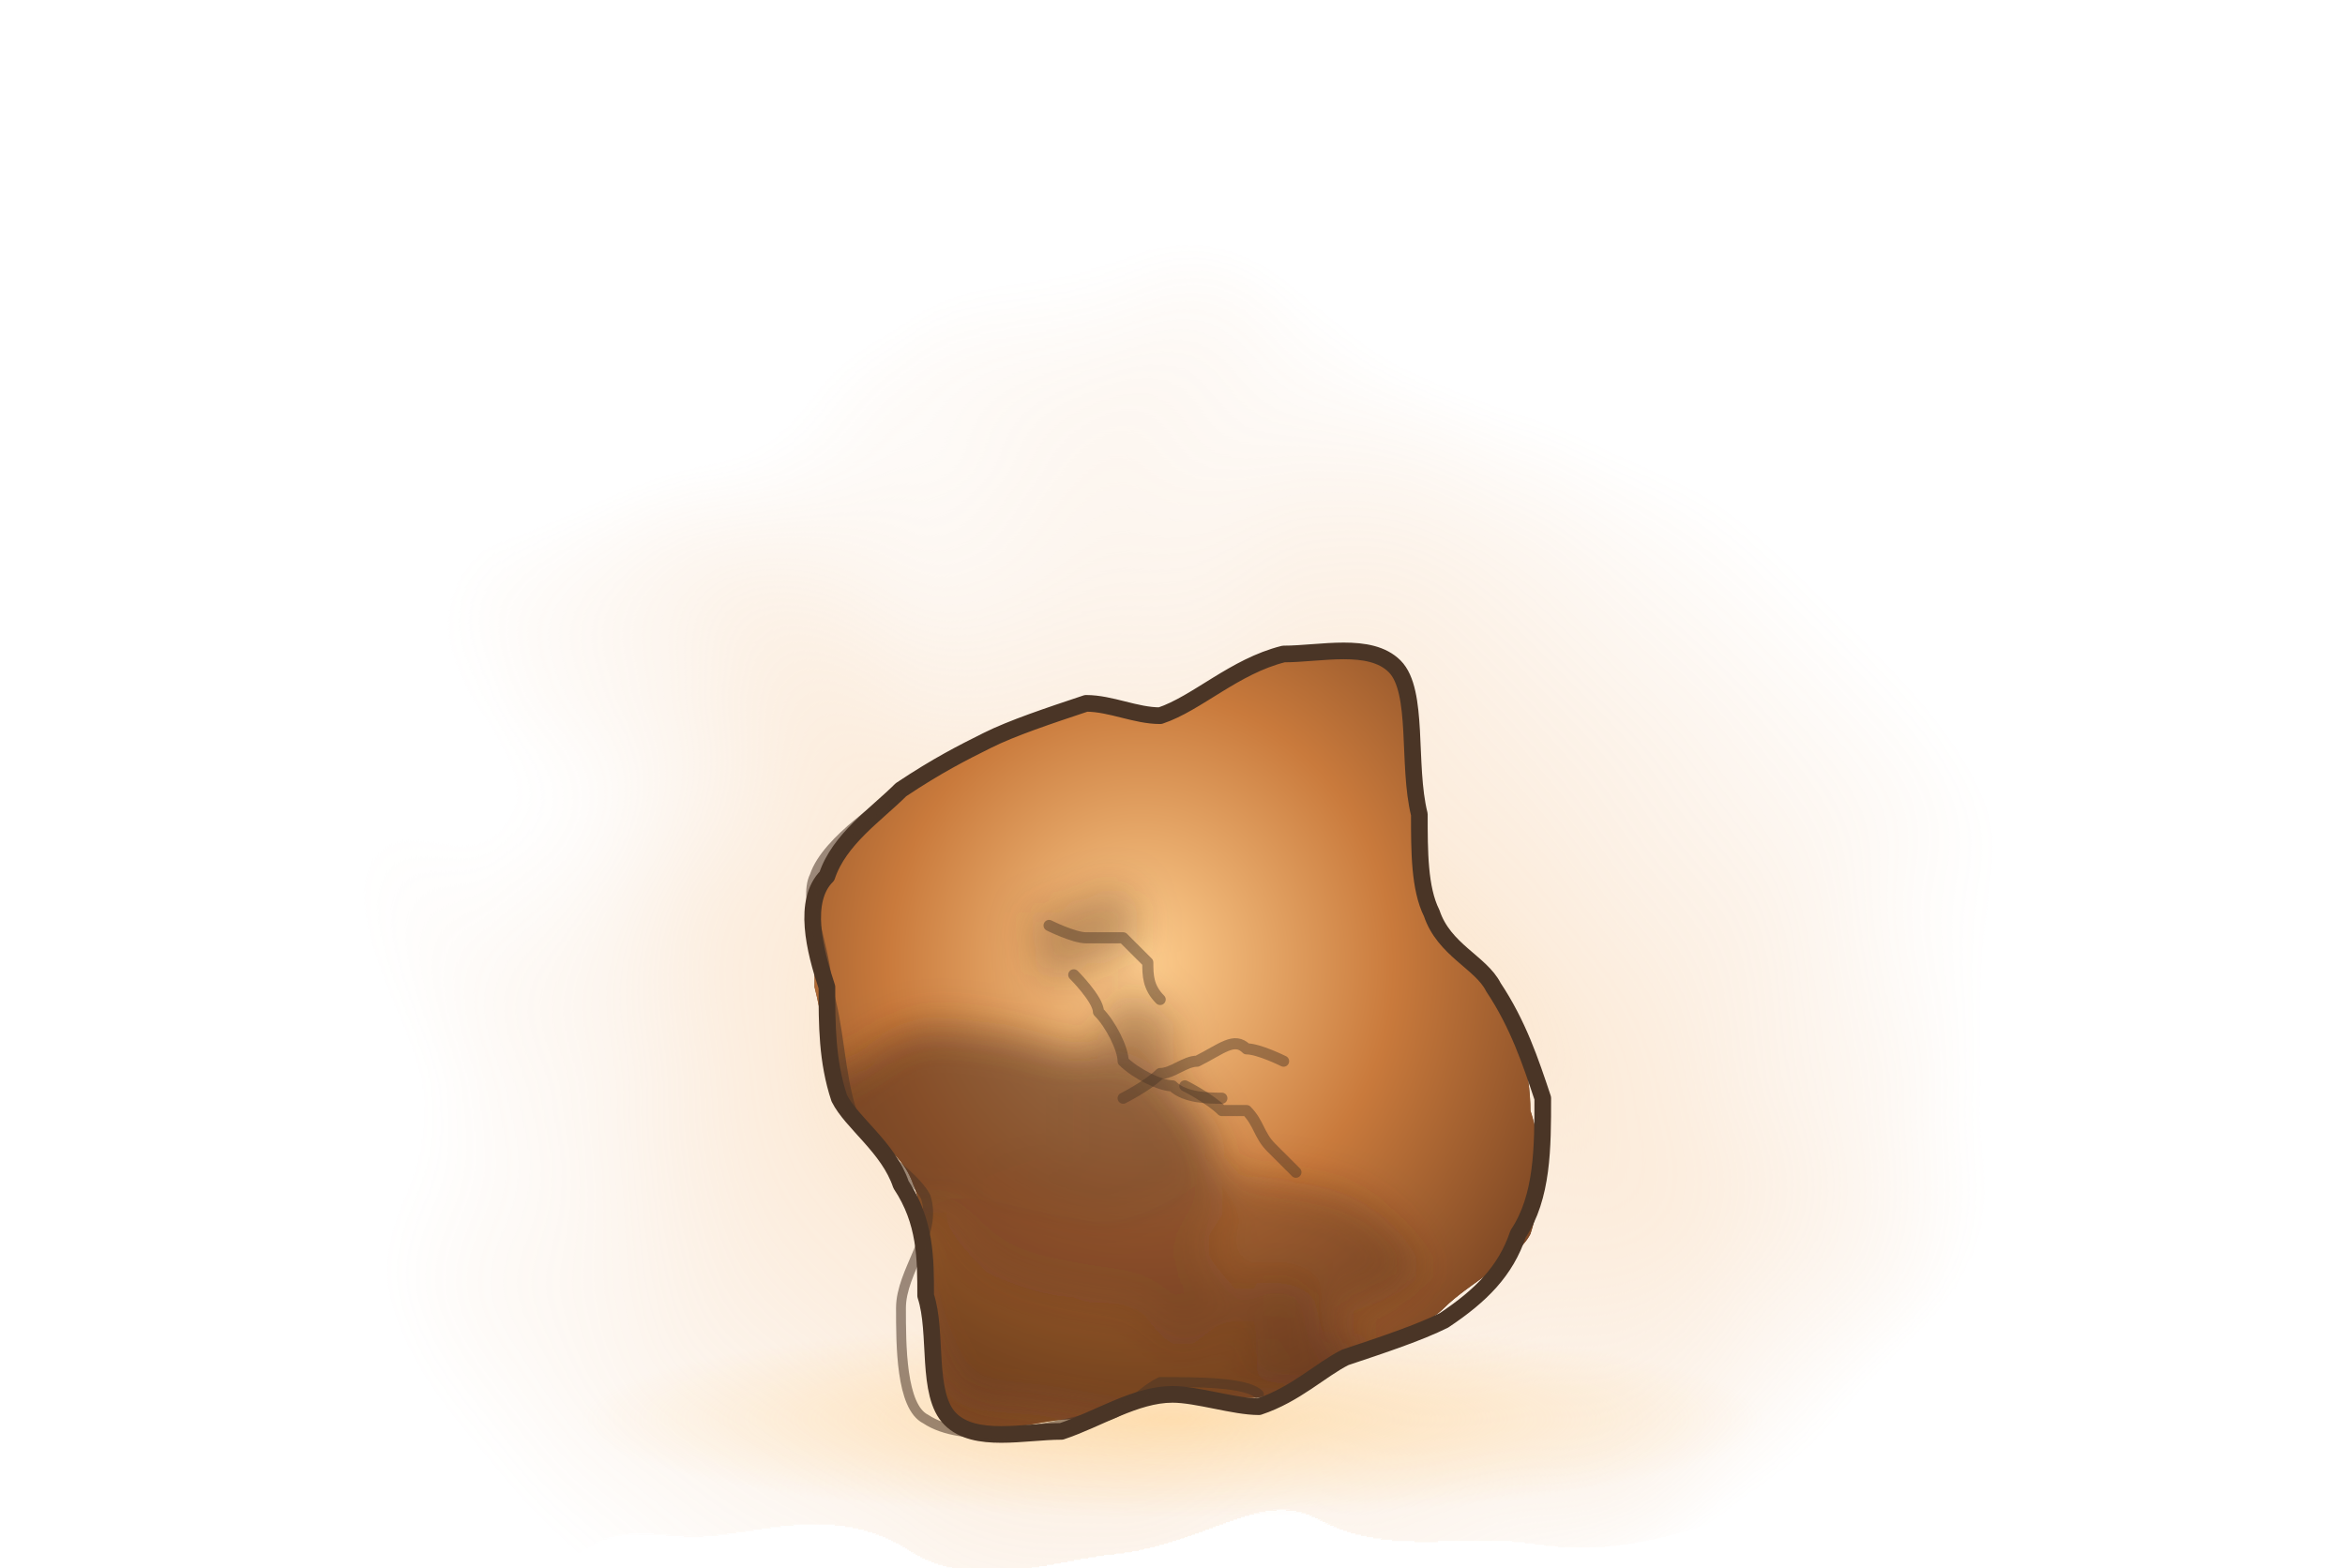
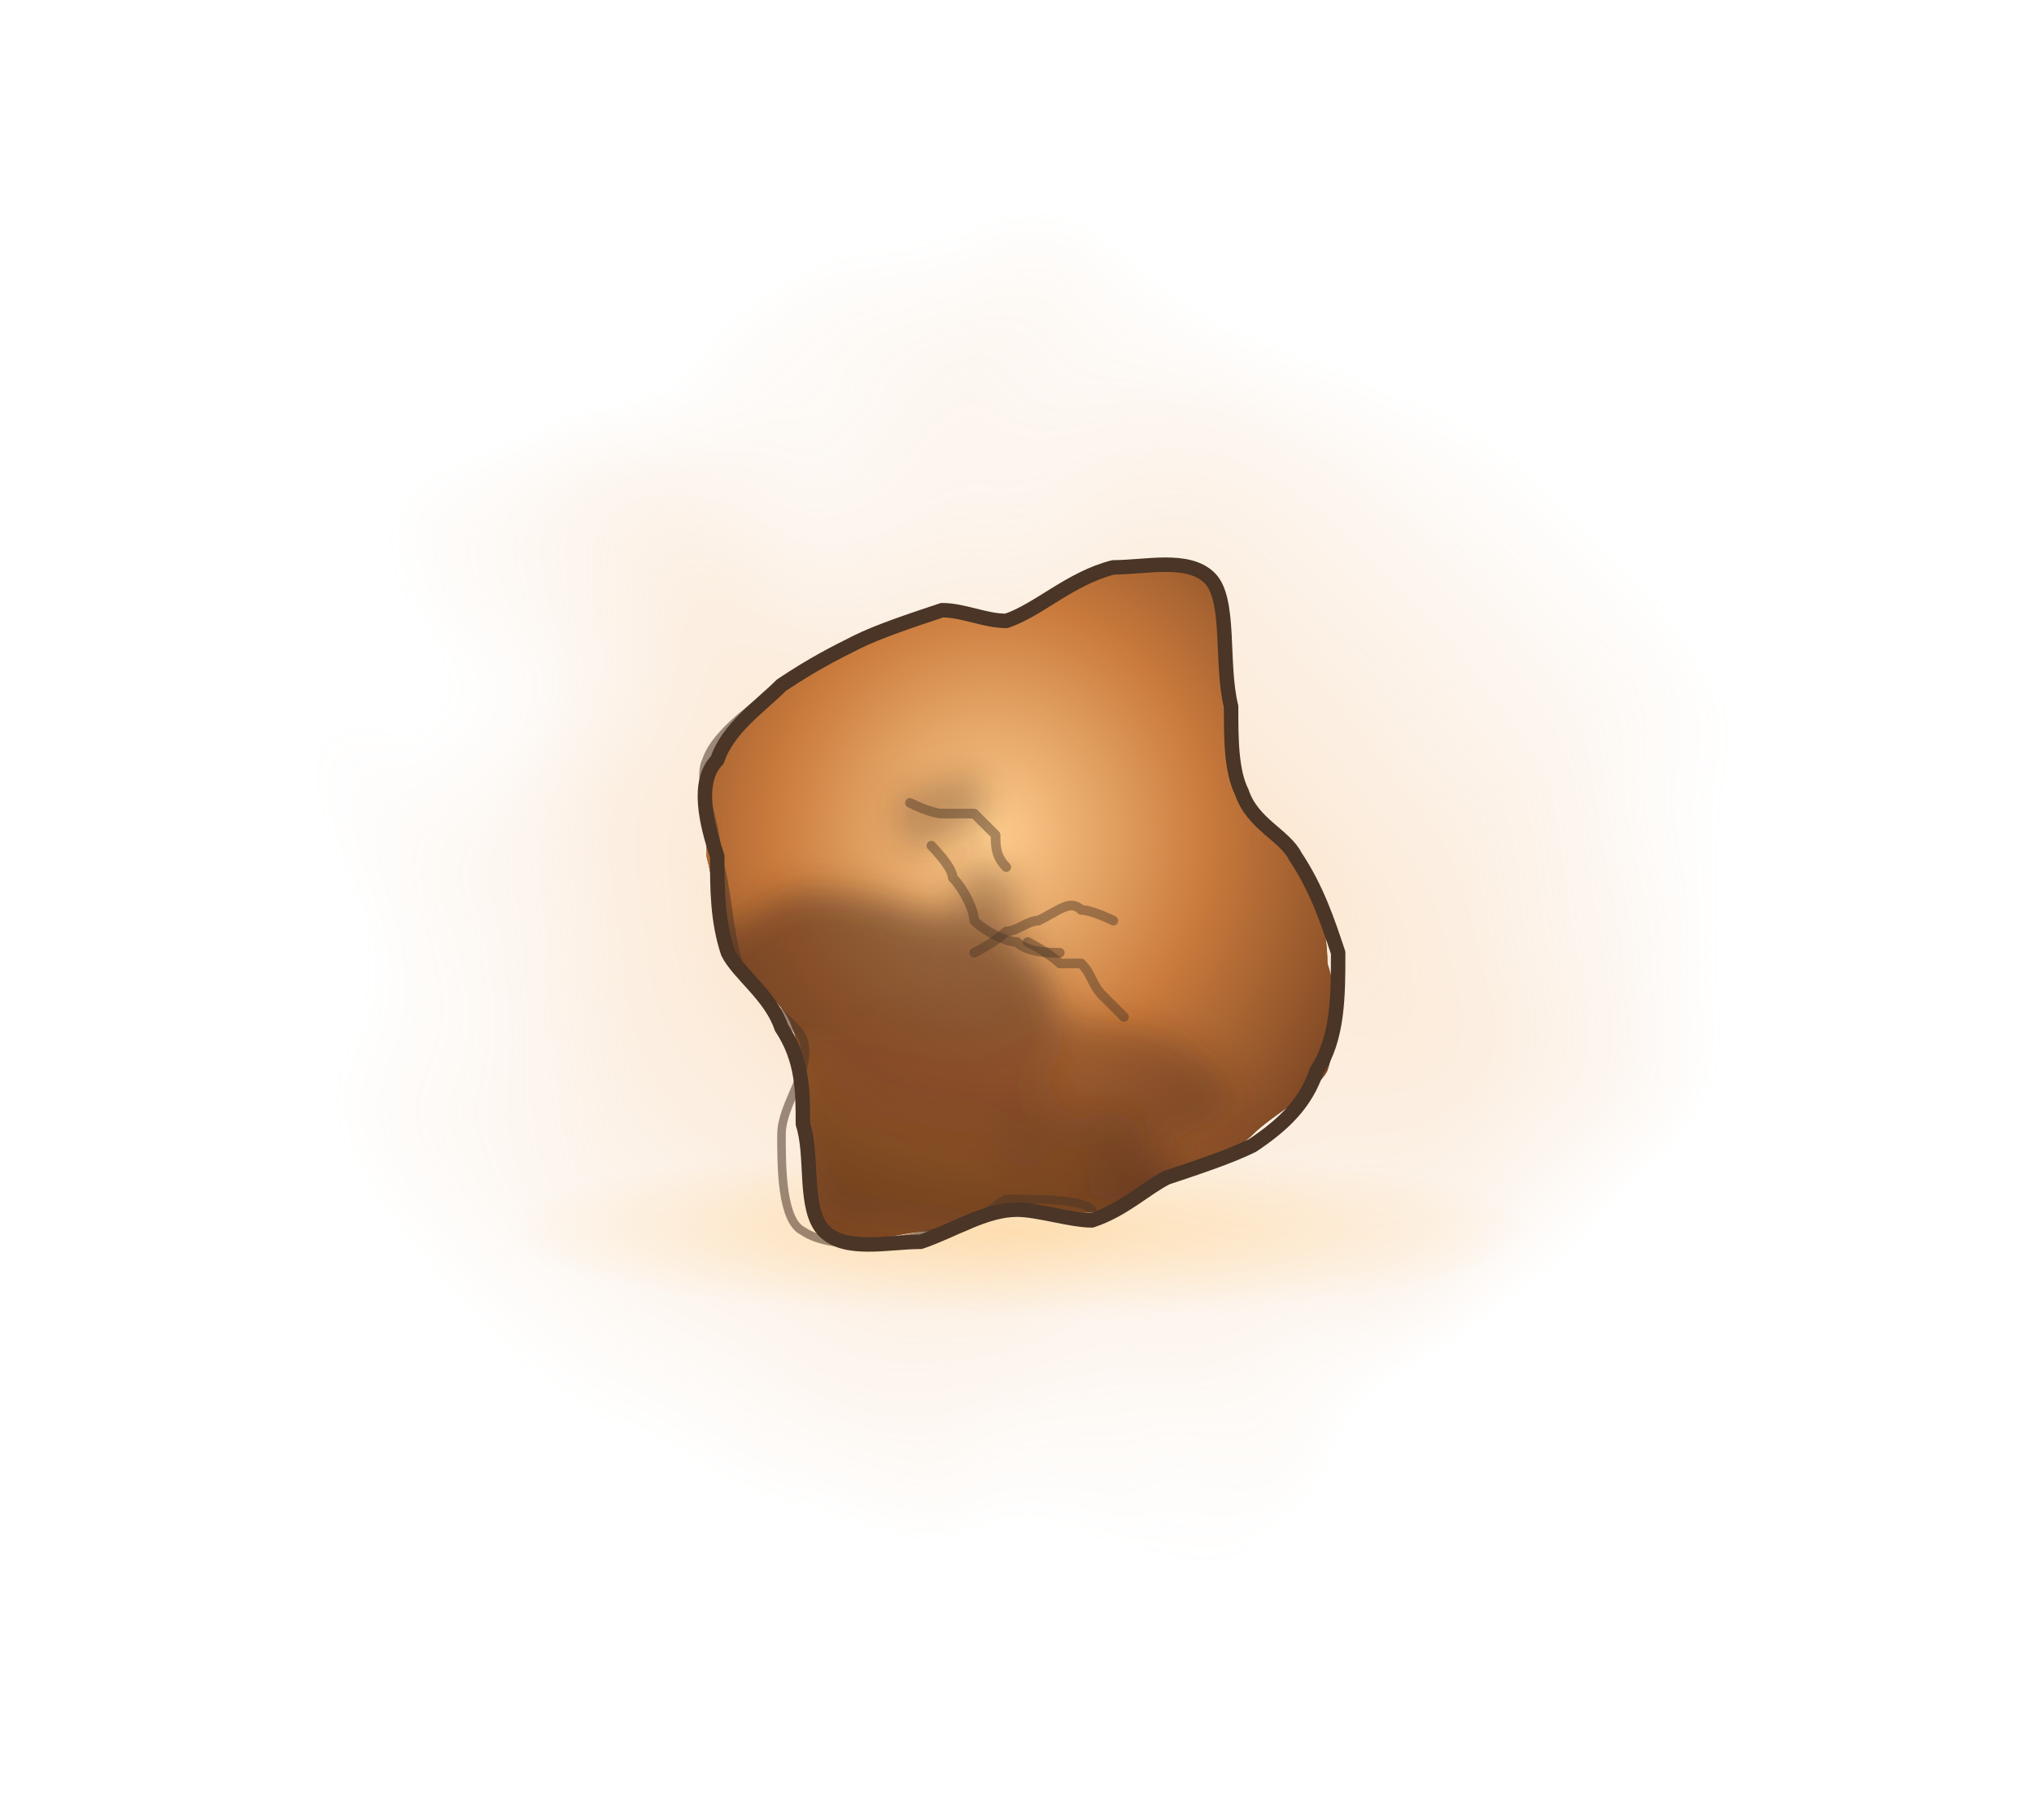
- <svg xmlns="http://www.w3.org/2000/svg" viewBox="143 561 190 127" width="190" height="127" fill="none" stroke-linecap="round" stroke-linejoin="round">
-   <style>.ln{stroke:#4a3526;stroke-width:1.35}.ln2{stroke-width:.8;opacity:.55}.wisp{stroke-width:.9;opacity:.45}.sup,.floor{stroke:#c9a582}.floor{opacity:.25}.bg{fill:#3d2d26}.blotch{fill:#1f1612}.fibre{fill:none;stroke:#1f1612;stroke-linecap:round}.mottle{fill:#4a2614;opacity:.55}</style>
+ <svg xmlns="http://www.w3.org/2000/svg" viewBox="143 561 190 170" width="190" height="170" fill="none" stroke-linecap="round" stroke-linejoin="round">
+   <style>.ln{stroke:#4a3526;stroke-width:1.35}.ln2{stroke-width:.8;opacity:.55}.wisp{stroke-width:.9;opacity:.45}.sup,.floor{stroke:#c9a582}.sup.pale{stroke:#cdc0b0}.floor{opacity:.25}.bg{fill:#3d2d26}.blotch{fill:#1f1612}.fibre{fill:none;stroke:#1f1612;stroke-linecap:round}.mottle{fill:#4a2614;opacity:.55}</style>
  <defs>
    <radialGradient id="halo">
      <stop offset="0" stop-color="#ffcf87" stop-opacity=".55" />
      <stop offset=".45" stop-color="#f0a250" stop-opacity=".2" />
      <stop offset="1" stop-color="#e08a3c" stop-opacity="0" />
    </radialGradient>
    <radialGradient id="inner" cx=".45" cy=".4" r=".7">
      <stop offset="0" stop-color="#fff4da" />
      <stop offset=".5" stop-color="#ffcf88" />
      <stop offset="1" stop-color="#d98a45" />
    </radialGradient>
    <radialGradient id="pale" cx=".45" cy=".4" r=".7">
      <stop offset="0" stop-color="#ffffff" />
      <stop offset=".6" stop-color="#fff8ec" />
      <stop offset="1" stop-color="#ecd3b4" />
    </radialGradient>
    <radialGradient id="brown" cx=".45" cy=".4" r=".7">
      <stop offset="0" stop-color="#ffcf8f" />
      <stop offset=".5" stop-color="#c97a3c" />
      <stop offset="1" stop-color="#6e3d1f" />
    </radialGradient>
    <filter id="felt" x="-10%" y="-10%" width="120%" height="120%">
      <feGaussianBlur stdDeviation="1.6" />
    </filter>
    <radialGradient id="haloWhite">
      <stop offset="0" stop-color="#fffaf0" stop-opacity=".6" />
      <stop offset=".45" stop-color="#fbe9cc" stop-opacity=".22" />
      <stop offset="1" stop-color="#f2d9b4" stop-opacity="0" />
    </radialGradient>
    <radialGradient id="pool">
      <stop offset="0" stop-color="#ffcf87" stop-opacity=".55" />
      <stop offset="1" stop-color="#ffcf87" stop-opacity="0" />
    </radialGradient>
    <filter id="rough" x="-20%" y="-20%" width="140%" height="140%">
      <feTurbulence type="fractalNoise" baseFrequency=".03" numOctaves="2" seed="3" />
      <feDisplacementMap in="SourceGraphic" scale="26" />
    </filter>
  </defs>
  <clipPath id="c9">
    <path d="M238 619 C241 618 243 615 246 614 C249 614 254 613 256 615 C258 617 258 623 258 627 C259 630 258 633 259 635 C260 638 263 639 265 642 C266 644 267 648 267 651 C268 654 268 658 267 661 C266 663 262 665 260 667 C258 669 255 669 252 671 C250 672 248 674 246 674 C243 675 241 673 238 674 C235 674 233 676 230 676 C227 676 222 678 220 676 C218 674 218 669 218 666 C217 662 218 659 217 657 C216 654 213 653 211 650 C210 648 210 645 209 641 C209 638 209 635 210 632 C211 629 214 627 216 625 C218 623 221 622 223 621 C226 620 228 618 231 618 C233 618 235 620 238 619Z" />
  </clipPath>
  <path class="bg" d="M238 619 C241 618 243 615 246 614 C249 614 254 613 256 615 C258 617 258 623 258 627 C259 630 258 633 259 635 C260 638 263 639 265 642 C266 644 267 648 267 651 C268 654 268 658 267 661 C266 663 262 665 260 667 C258 669 255 669 252 671 C250 672 248 674 246 674 C243 675 241 673 238 674 C235 674 233 676 230 676 C227 676 222 678 220 676 C218 674 218 669 218 666 C217 662 218 659 217 657 C216 654 213 653 211 650 C210 648 210 645 209 641 C209 638 209 635 210 632 C211 629 214 627 216 625 C218 623 221 622 223 621 C226 620 228 618 231 618 C233 618 235 620 238 619Z" />
  <g class="warm">
    <ellipse cx="238" cy="646" rx="67" ry="59" fill="url(#halo)" filter="url(#rough)" />
    <ellipse cx="238" cy="676" rx="48" ry="8" fill="url(#pool)" />
    <path d="M238 619 C241 618 243 615 246 614 C249 614 254 613 256 615 C258 617 258 623 258 627 C259 630 258 633 259 635 C260 638 263 639 265 642 C266 644 267 648 267 651 C268 654 268 658 267 661 C266 663 262 665 260 667 C258 669 255 669 252 671 C250 672 248 674 246 674 C243 675 241 673 238 674 C235 674 233 676 230 676 C227 676 222 678 220 676 C218 674 218 669 218 666 C217 662 218 659 217 657 C216 654 213 653 211 650 C210 648 210 645 209 641 C209 638 209 635 210 632 C211 629 214 627 216 625 C218 623 221 622 223 621 C226 620 228 618 231 618 C233 618 235 620 238 619Z" fill="url(#brown)" />
    <g clip-path="url(#c9)" class="mottle" filter="url(#felt)">
      <path opacity="0.64" d="M239 653 C240 653 241 655 243 656 C244 657 246 656 248 657 C250 657 253 658 254 659 C256 660 258 663 258 664 C257 666 253 667 250 668 C248 668 245 667 243 668 C241 668 240 670 239 670 C237 670 236 667 235 667 C233 666 232 667 230 666 C228 666 225 665 223 664 C222 663 219 660 220 659 C221 657 224 656 227 655 C229 655 233 656 235 656 C237 655 237 653 239 653Z" />
      <path opacity="0.71" d="M229 646 C232 646 235 646 237 648 C239 649 240 652 241 654 C242 656 242 657 242 659 C242 660 240 661 241 663 C242 665 248 670 248 673 C248 675 242 677 239 677 C236 678 232 676 229 676 C226 675 222 676 220 674 C219 673 218 670 217 668 C217 666 216 665 216 663 C216 662 218 661 217 659 C216 657 210 652 210 650 C210 647 215 645 218 644 C222 644 226 645 229 646Z" />
      <path opacity="0.84" d="M216 645 C218 644 221 645 224 645 C226 645 228 646 231 647 C233 648 237 649 239 650 C241 652 242 654 241 656 C240 657 237 659 233 660 C230 660 224 658 221 658 C218 658 218 660 216 661 C214 661 211 661 209 660 C206 660 204 660 201 659 C199 658 195 657 193 656 C191 654 190 652 191 650 C192 648 196 646 199 646 C203 646 209 648 212 648 C215 648 214 645 216 645Z" />
      <path opacity="0.56" d="M231 634 C231 634 233 633 233 633 C234 633 235 634 235 635 C235 636 235 637 235 638 C234 638 233 639 232 639 C232 639 231 639 231 639 C230 640 229 641 228 640 C227 640 227 639 227 638 C227 637 226 636 227 635 C227 635 229 635 229 635 C230 634 230 634 231 634Z" />
      <path opacity="0.62" d="M234 642 C235 641 237 643 238 644 C238 645 238 647 238 648 C238 649 238 649 238 650 C238 651 237 652 237 653 C236 654 235 656 234 656 C233 657 231 655 230 654 C230 653 230 651 230 650 C230 649 230 648 230 648 C230 647 231 647 232 646 C232 645 233 642 234 642Z" />
      <path opacity="0.83" d="M249 666 C250 667 250 668 251 669 C251 669 253 669 253 670 C254 670 253 671 253 672 C253 673 254 676 253 676 C252 677 250 676 249 676 C248 675 248 674 247 673 C247 673 245 673 245 672 C244 672 245 671 245 670 C245 669 244 666 245 665 C246 665 248 665 249 666Z" />
    </g>
  </g>
  <path class="ln" d="M237 619 C240 618 243 615 247 614 C250 614 254 613 256 615 C258 617 257 623 258 627 C258 630 258 633 259 635 C260 638 263 639 264 641 C266 644 267 647 268 650 C268 654 268 658 266 661 C265 664 263 666 260 668 C258 669 255 670 252 671 C250 672 248 674 245 675 C243 675 240 674 238 674 C235 674 232 676 229 677 C226 677 222 678 220 676 C218 674 219 669 218 666 C218 663 218 660 216 657 C215 654 212 652 211 650 C210 647 210 644 210 641 C209 638 208 634 210 632 C211 629 214 627 216 625 C219 623 221 622 223 621 C225 620 228 619 231 618 C233 618 235 619 237 619Z" />
  <path class="ln ln2" d="M245 674 C244 673 240 673 237 673 C235 674 234 676 231 676 C227 677 221 678 218 676 C216 675 216 670 216 667 C216 664 219 661 218 658 C217 656 213 654 212 651 C211 648 211 644 210 641 C210 638 208 634 209 632 C210 629 215 626 216 625" />
  <path class="ln wisp" d="M239 649 C239 649 241 650 242 651 C242 651 244 651 244 651 C245 652 245 653 246 654 C247 655 248 656 248 656" />
  <path class="ln wisp" d="M242 650 C241 650 239 650 238 649 C237 649 235 648 234 647 C234 646 233 644 232 643 C232 642 230 640 230 640" />
  <path class="ln wisp" d="M237 642 C236 641 236 640 236 639 C235 638 234 637 234 637 C233 637 232 637 231 637 C230 637 228 636 228 636" />
  <path class="ln wisp" d="M234 650 C234 650 236 649 237 648 C238 648 239 647 240 647 C242 646 243 645 244 646 C245 646 247 647 247 647" />
</svg>
